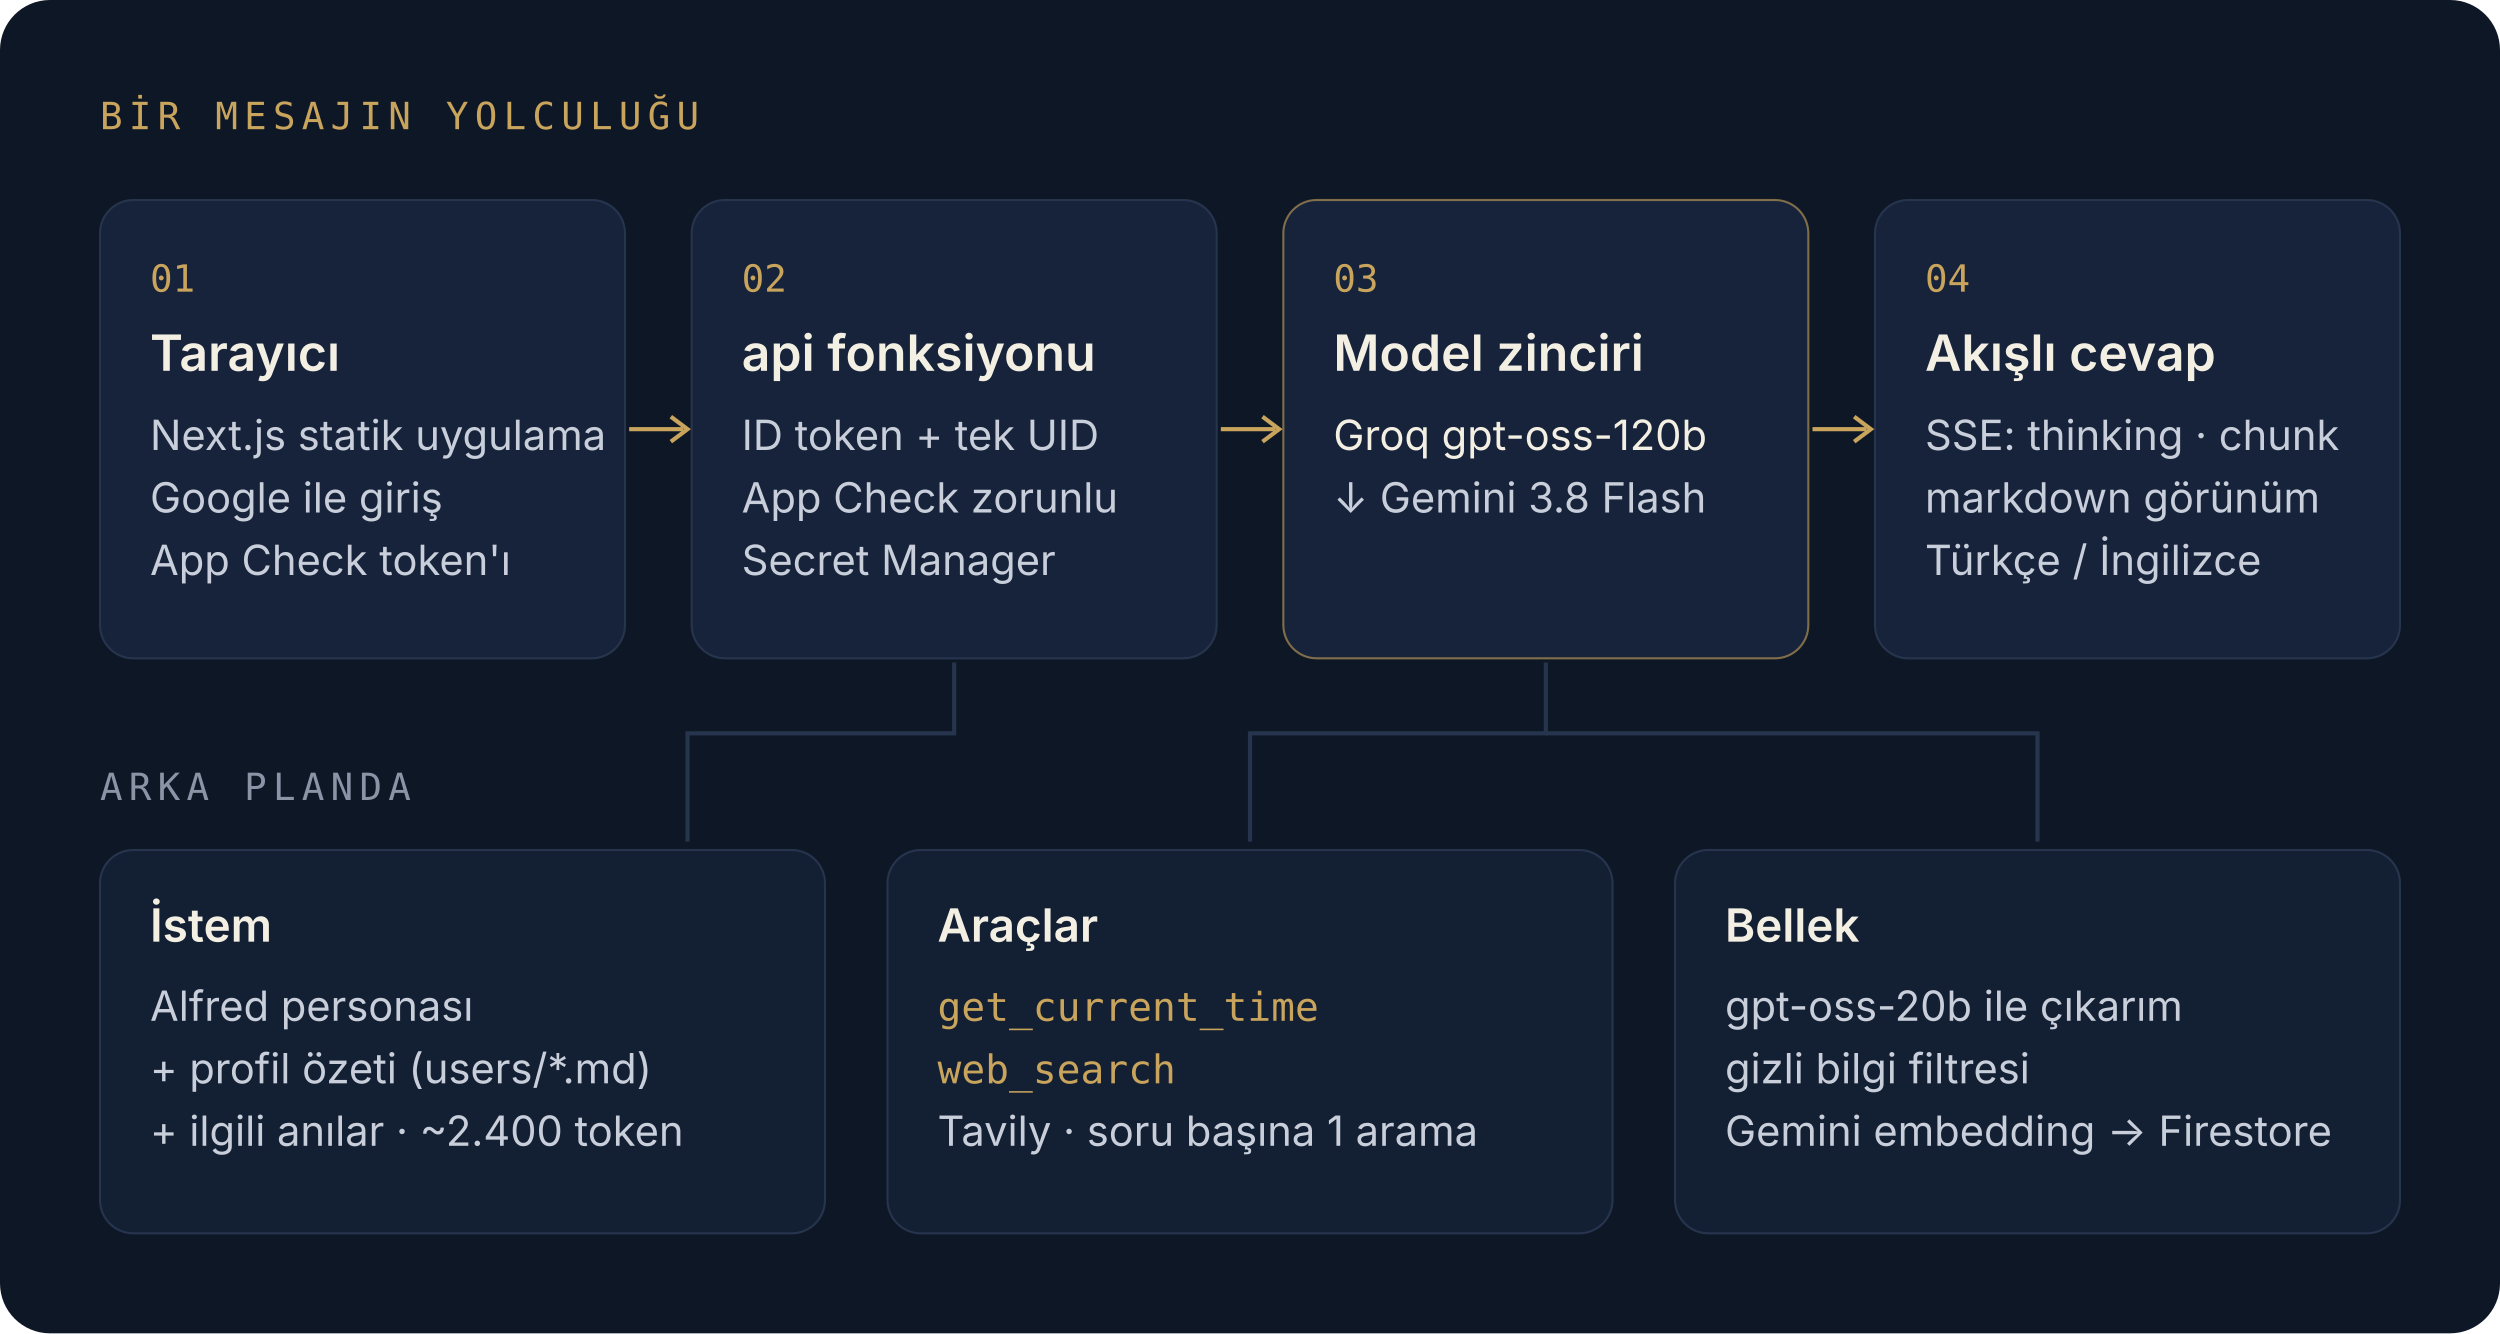
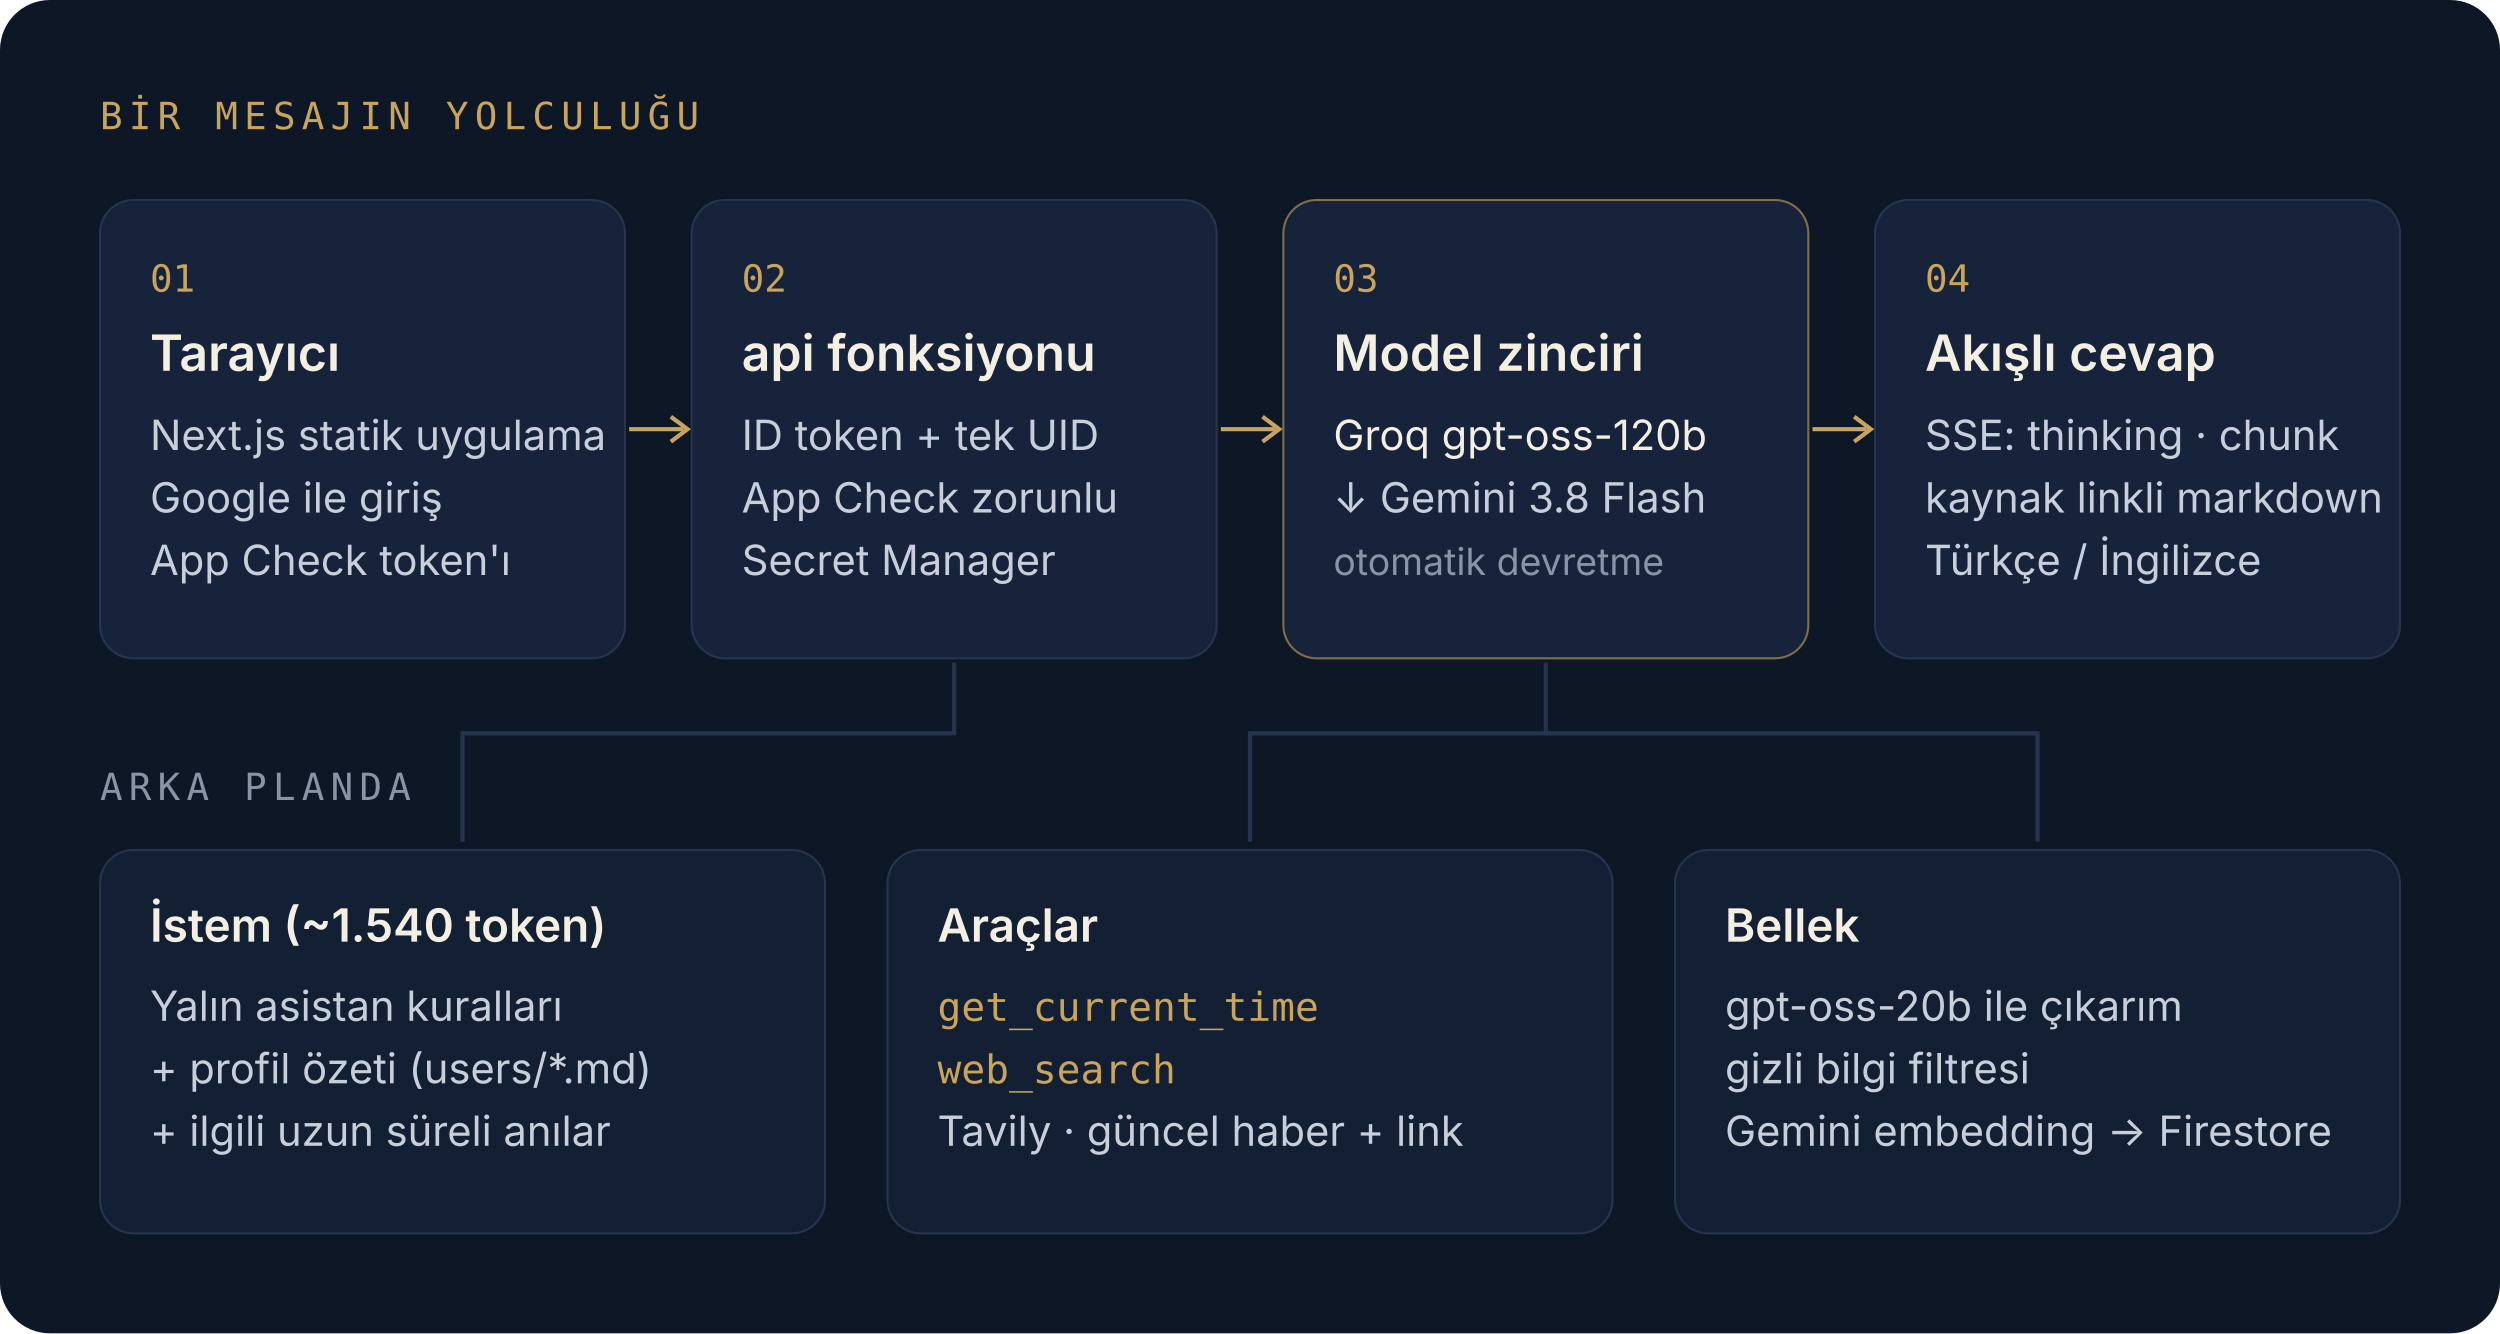
<svg xmlns="http://www.w3.org/2000/svg" width="1200" height="640" viewBox="0 0 1200 640" role="img" aria-labelledby="arch-title arch-desc">
  <rect width="1200" height="640" rx="24" fill="#0E1726" />
  <text x="48" y="62" font-family="ui-monospace, SFMono-Regular, Menlo, monospace" font-size="18" letter-spacing="3" fill="#C9A45C">BİR MESAJIN YOLCULUĞU</text>
  <g id="request-path" font-family="-apple-system, BlinkMacSystemFont, 'Segoe UI', sans-serif">
    <g transform="translate(48 96)">
      <rect width="252" height="220" rx="16" fill="#16233A" stroke="#26344D" />
      <text x="24" y="44" font-family="ui-monospace, SFMono-Regular, Menlo, monospace" font-size="18" fill="#C9A45C">01</text>
      <text x="24" y="82" font-size="24" font-weight="600" fill="#F4EFE3">Tarayıcı</text>
      <text x="24" y="120" font-size="20" fill="#C8CEDA">Next.js statik uygulama</text>
      <text x="24" y="150" font-size="20" fill="#C8CEDA">Google ile giriş</text>
      <text x="24" y="180" font-size="20" fill="#C8CEDA">App Check token'ı</text>
    </g>
    <g transform="translate(332 96)">
      <rect width="252" height="220" rx="16" fill="#16233A" stroke="#26344D" />
      <text x="24" y="44" font-family="ui-monospace, SFMono-Regular, Menlo, monospace" font-size="18" fill="#C9A45C">02</text>
      <text x="24" y="82" font-size="24" font-weight="600" fill="#F4EFE3">api fonksiyonu</text>
      <text x="24" y="120" font-size="20" fill="#C8CEDA">ID token + tek UID</text>
      <text x="24" y="150" font-size="20" fill="#C8CEDA">App Check zorunlu</text>
      <text x="24" y="180" font-size="20" fill="#C8CEDA">Secret Manager</text>
    </g>
    <g transform="translate(616 96)">
      <rect width="252" height="220" rx="16" fill="#16233A" stroke="#C9A45C" stroke-opacity="0.6" />
      <text x="24" y="44" font-family="ui-monospace, SFMono-Regular, Menlo, monospace" font-size="18" fill="#C9A45C">03</text>
      <text x="24" y="82" font-size="24" font-weight="600" fill="#F4EFE3">Model zinciri</text>
      <text x="24" y="120" font-size="20" fill="#F4EFE3">Groq gpt-oss-120b</text>
      <text x="24" y="150" font-size="20" fill="#C8CEDA">↓ Gemini 3.8 Flash</text>
+       <text x="24" y="180" font-size="18" fill="#8A94A6">otomatik devretme</text>
    </g>
    <g transform="translate(900 96)">
      <rect width="252" height="220" rx="16" fill="#16233A" stroke="#26344D" />
      <text x="24" y="44" font-family="ui-monospace, SFMono-Regular, Menlo, monospace" font-size="18" fill="#C9A45C">04</text>
      <text x="24" y="82" font-size="24" font-weight="600" fill="#F4EFE3">Akışlı cevap</text>
      <text x="24" y="120" font-size="20" fill="#C8CEDA">SSE: thinking · chunk</text>
-       <text x="24" y="150" font-size="20" fill="#C8CEDA">markdown görünüm</text>
+       <text x="24" y="150" font-size="20" fill="#C8CEDA">kaynak linkli markdown</text>
      <text x="24" y="180" font-size="20" fill="#C8CEDA">Türkçe / İngilizce</text>
    </g>
    <g stroke="#C9A45C" stroke-width="2" fill="none">
      <path d="M302 206 H328" />
      <path d="M322 200 L330 206 L322 212" />
      <path d="M586 206 H612" />
      <path d="M606 200 L614 206 L606 212" />
      <path d="M870 206 H896" />
      <path d="M890 200 L898 206 L890 212" />
    </g>
  </g>
  <text x="48" y="384" font-family="ui-monospace, SFMono-Regular, Menlo, monospace" font-size="18" letter-spacing="3" fill="#8A94A6">ARKA PLANDA</text>
  <g id="background-work" font-family="-apple-system, BlinkMacSystemFont, 'Segoe UI', sans-serif">
    <g transform="translate(48 408)">
      <rect width="348" height="184" rx="16" fill="#131F33" stroke="#26344D" />
-       <text x="24" y="44" font-size="22" font-weight="600" fill="#F4EFE3">İstem</text>
-       <text x="24" y="82" font-size="20" fill="#C8CEDA">Alfred personası</text>
+       <text x="24" y="44" font-size="22" font-weight="600" fill="#F4EFE3">İstem (~1.540 token)</text>
+       <text x="24" y="82" font-size="20" fill="#C8CEDA">Yalın asistan kuralları</text>
      <text x="24" y="112" font-size="20" fill="#C8CEDA">+ profil özeti (users/*.md)</text>
-       <text x="24" y="142" font-size="20" fill="#C8CEDA">+ ilgili anılar · ~2.400 token</text>
+       <text x="24" y="142" font-size="20" fill="#C8CEDA">+ ilgili uzun süreli anılar</text>
    </g>
    <g transform="translate(426 408)">
      <rect width="348" height="184" rx="16" fill="#131F33" stroke="#26344D" />
      <text x="24" y="44" font-size="22" font-weight="600" fill="#F4EFE3">Araçlar</text>
      <text x="24" y="82" font-family="ui-monospace, SFMono-Regular, Menlo, monospace" font-size="19" fill="#C9A45C">get_current_time</text>
      <text x="24" y="112" font-family="ui-monospace, SFMono-Regular, Menlo, monospace" font-size="19" fill="#C9A45C">web_search</text>
-       <text x="24" y="142" font-size="20" fill="#C8CEDA">Tavily · soru başına 1 arama</text>
+       <text x="24" y="142" font-size="20" fill="#C8CEDA">Tavily · güncel haber + link</text>
    </g>
    <g transform="translate(804 408)">
      <rect width="348" height="184" rx="16" fill="#131F33" stroke="#26344D" />
      <text x="24" y="44" font-size="22" font-weight="600" fill="#F4EFE3">Bellek</text>
      <text x="24" y="82" font-size="20" fill="#C8CEDA">gpt-oss-20b ile çıkarım</text>
      <text x="24" y="112" font-size="20" fill="#C8CEDA">gizli bilgi filtresi</text>
      <text x="24" y="142" font-size="20" fill="#C8CEDA">Gemini embedding → Firestore</text>
    </g>
    <g stroke="#26344D" stroke-width="2" fill="none">
-       <path d="M458 318 V352 H330 V404" />
+       <path d="M458 318 V352 H222 V404" />
      <path d="M742 318 V352 H600 V404" />
      <path d="M742 352 H978 V404" />
    </g>
  </g>
</svg>
